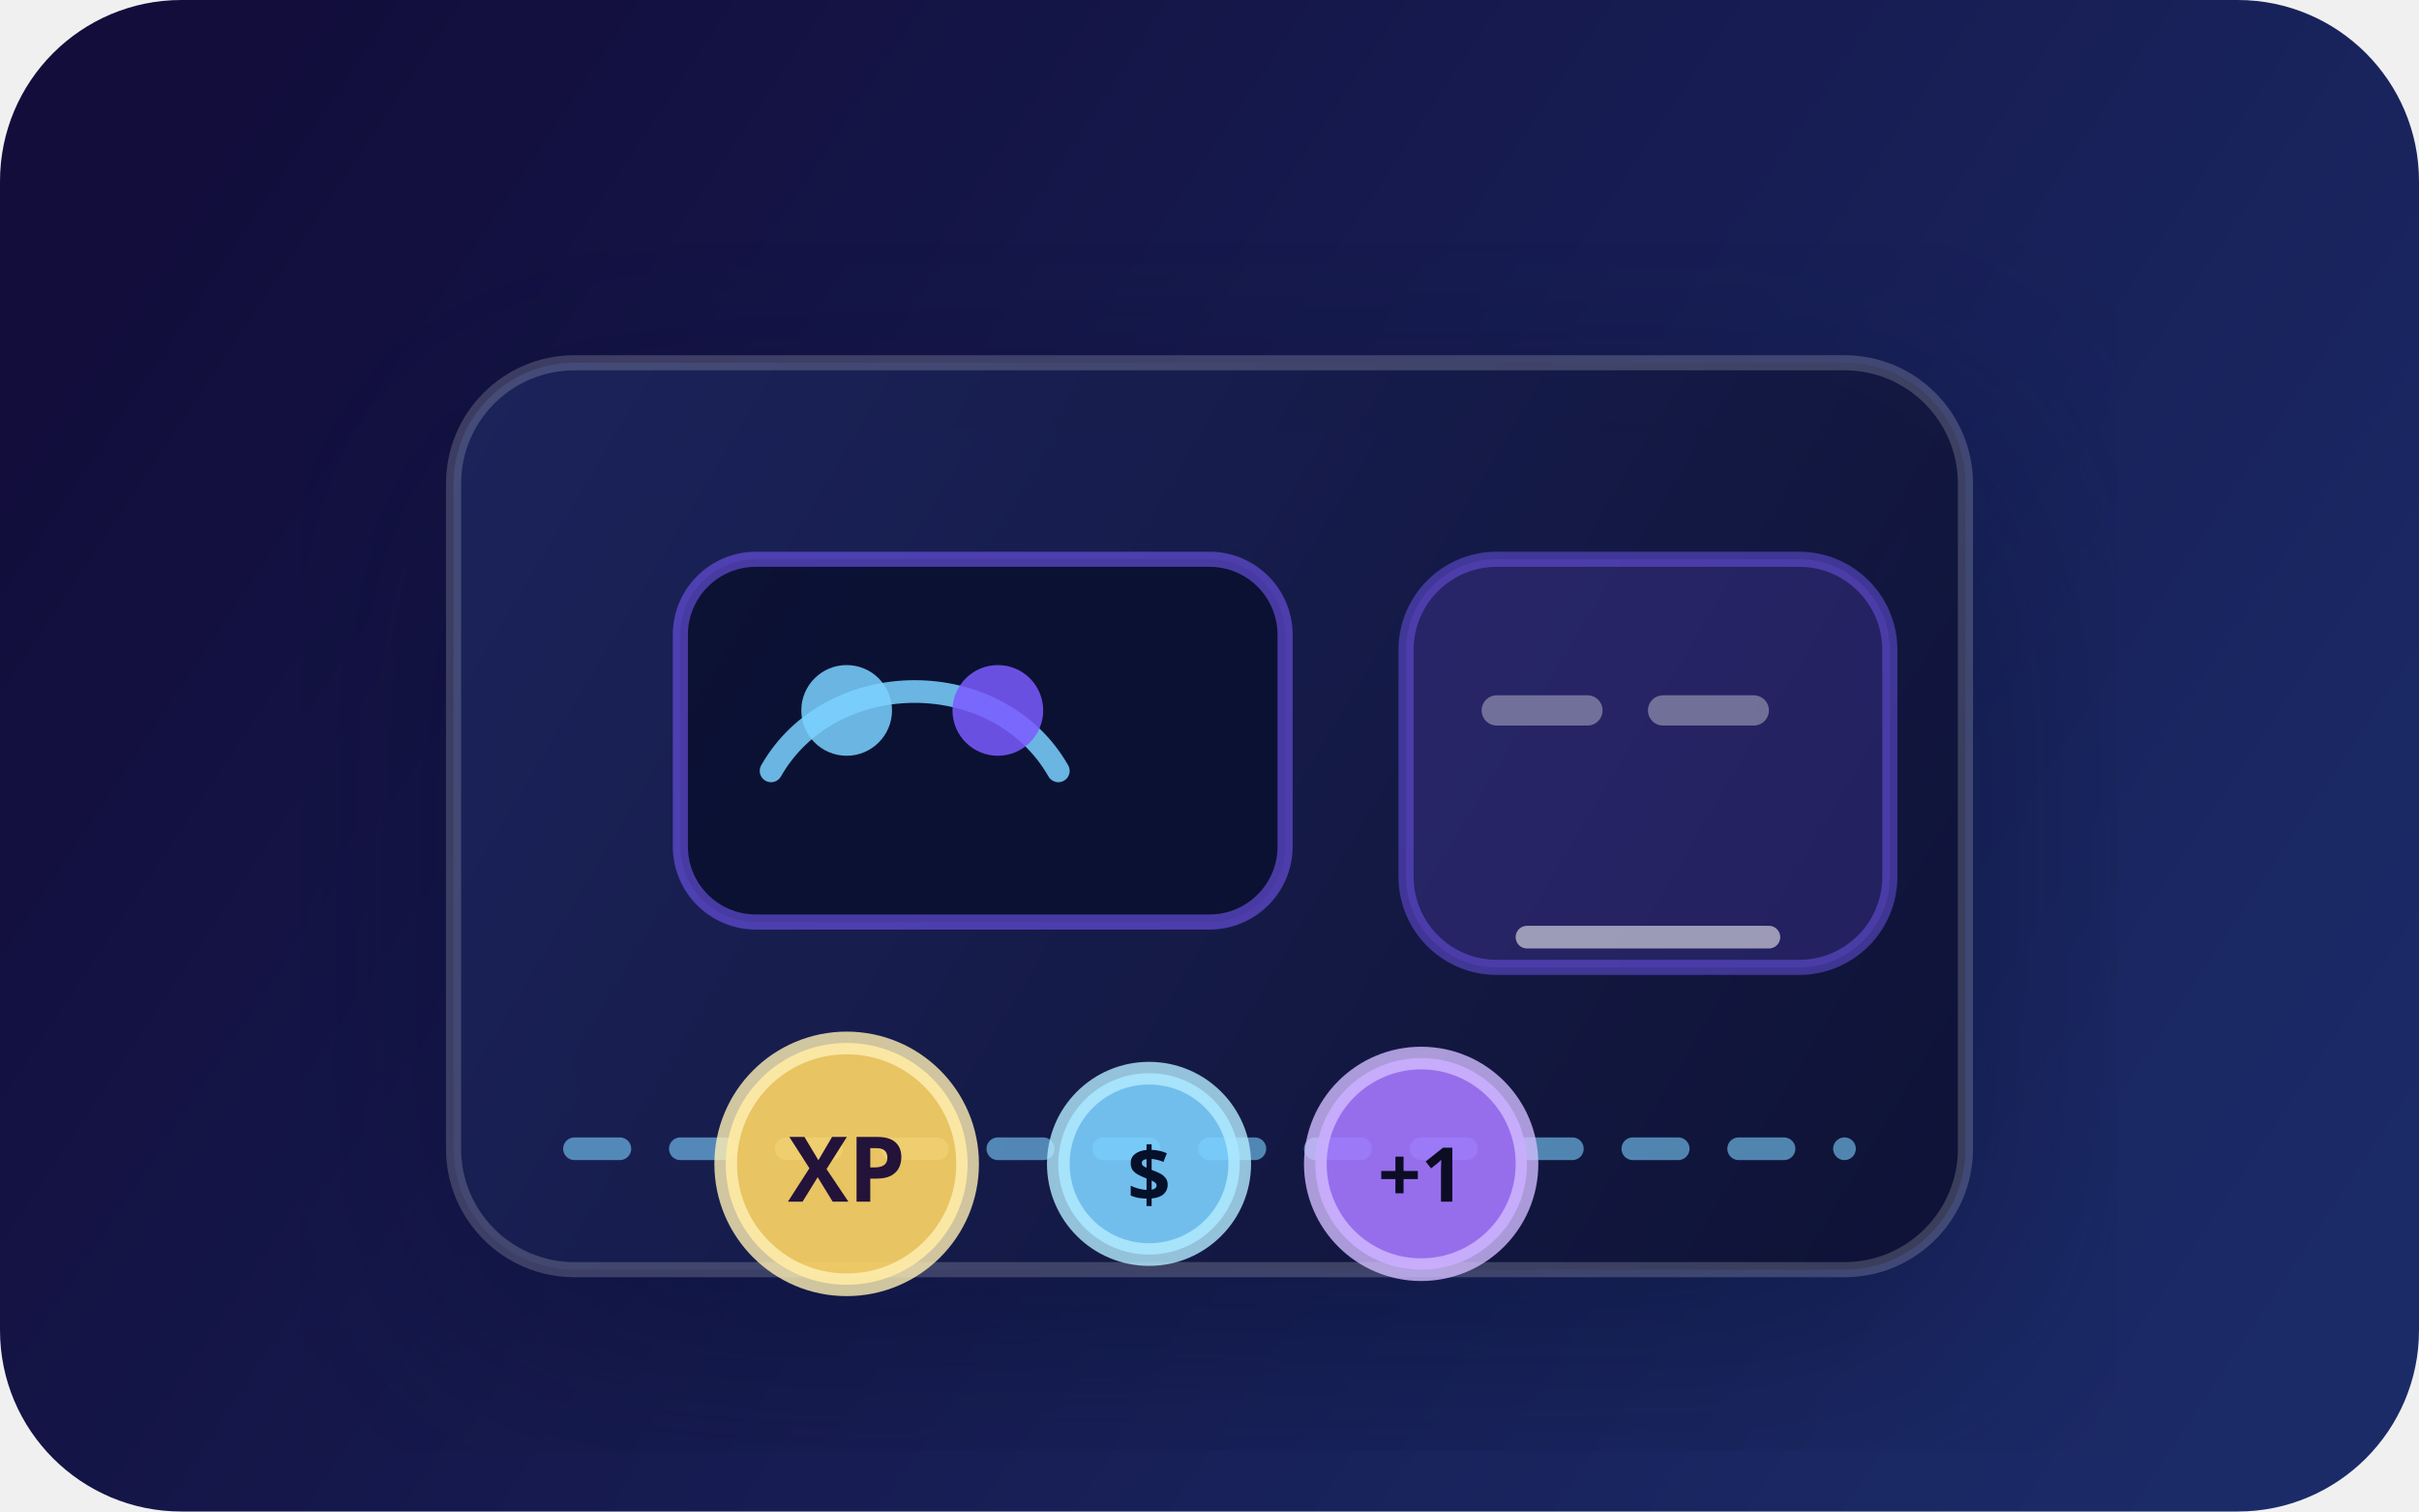
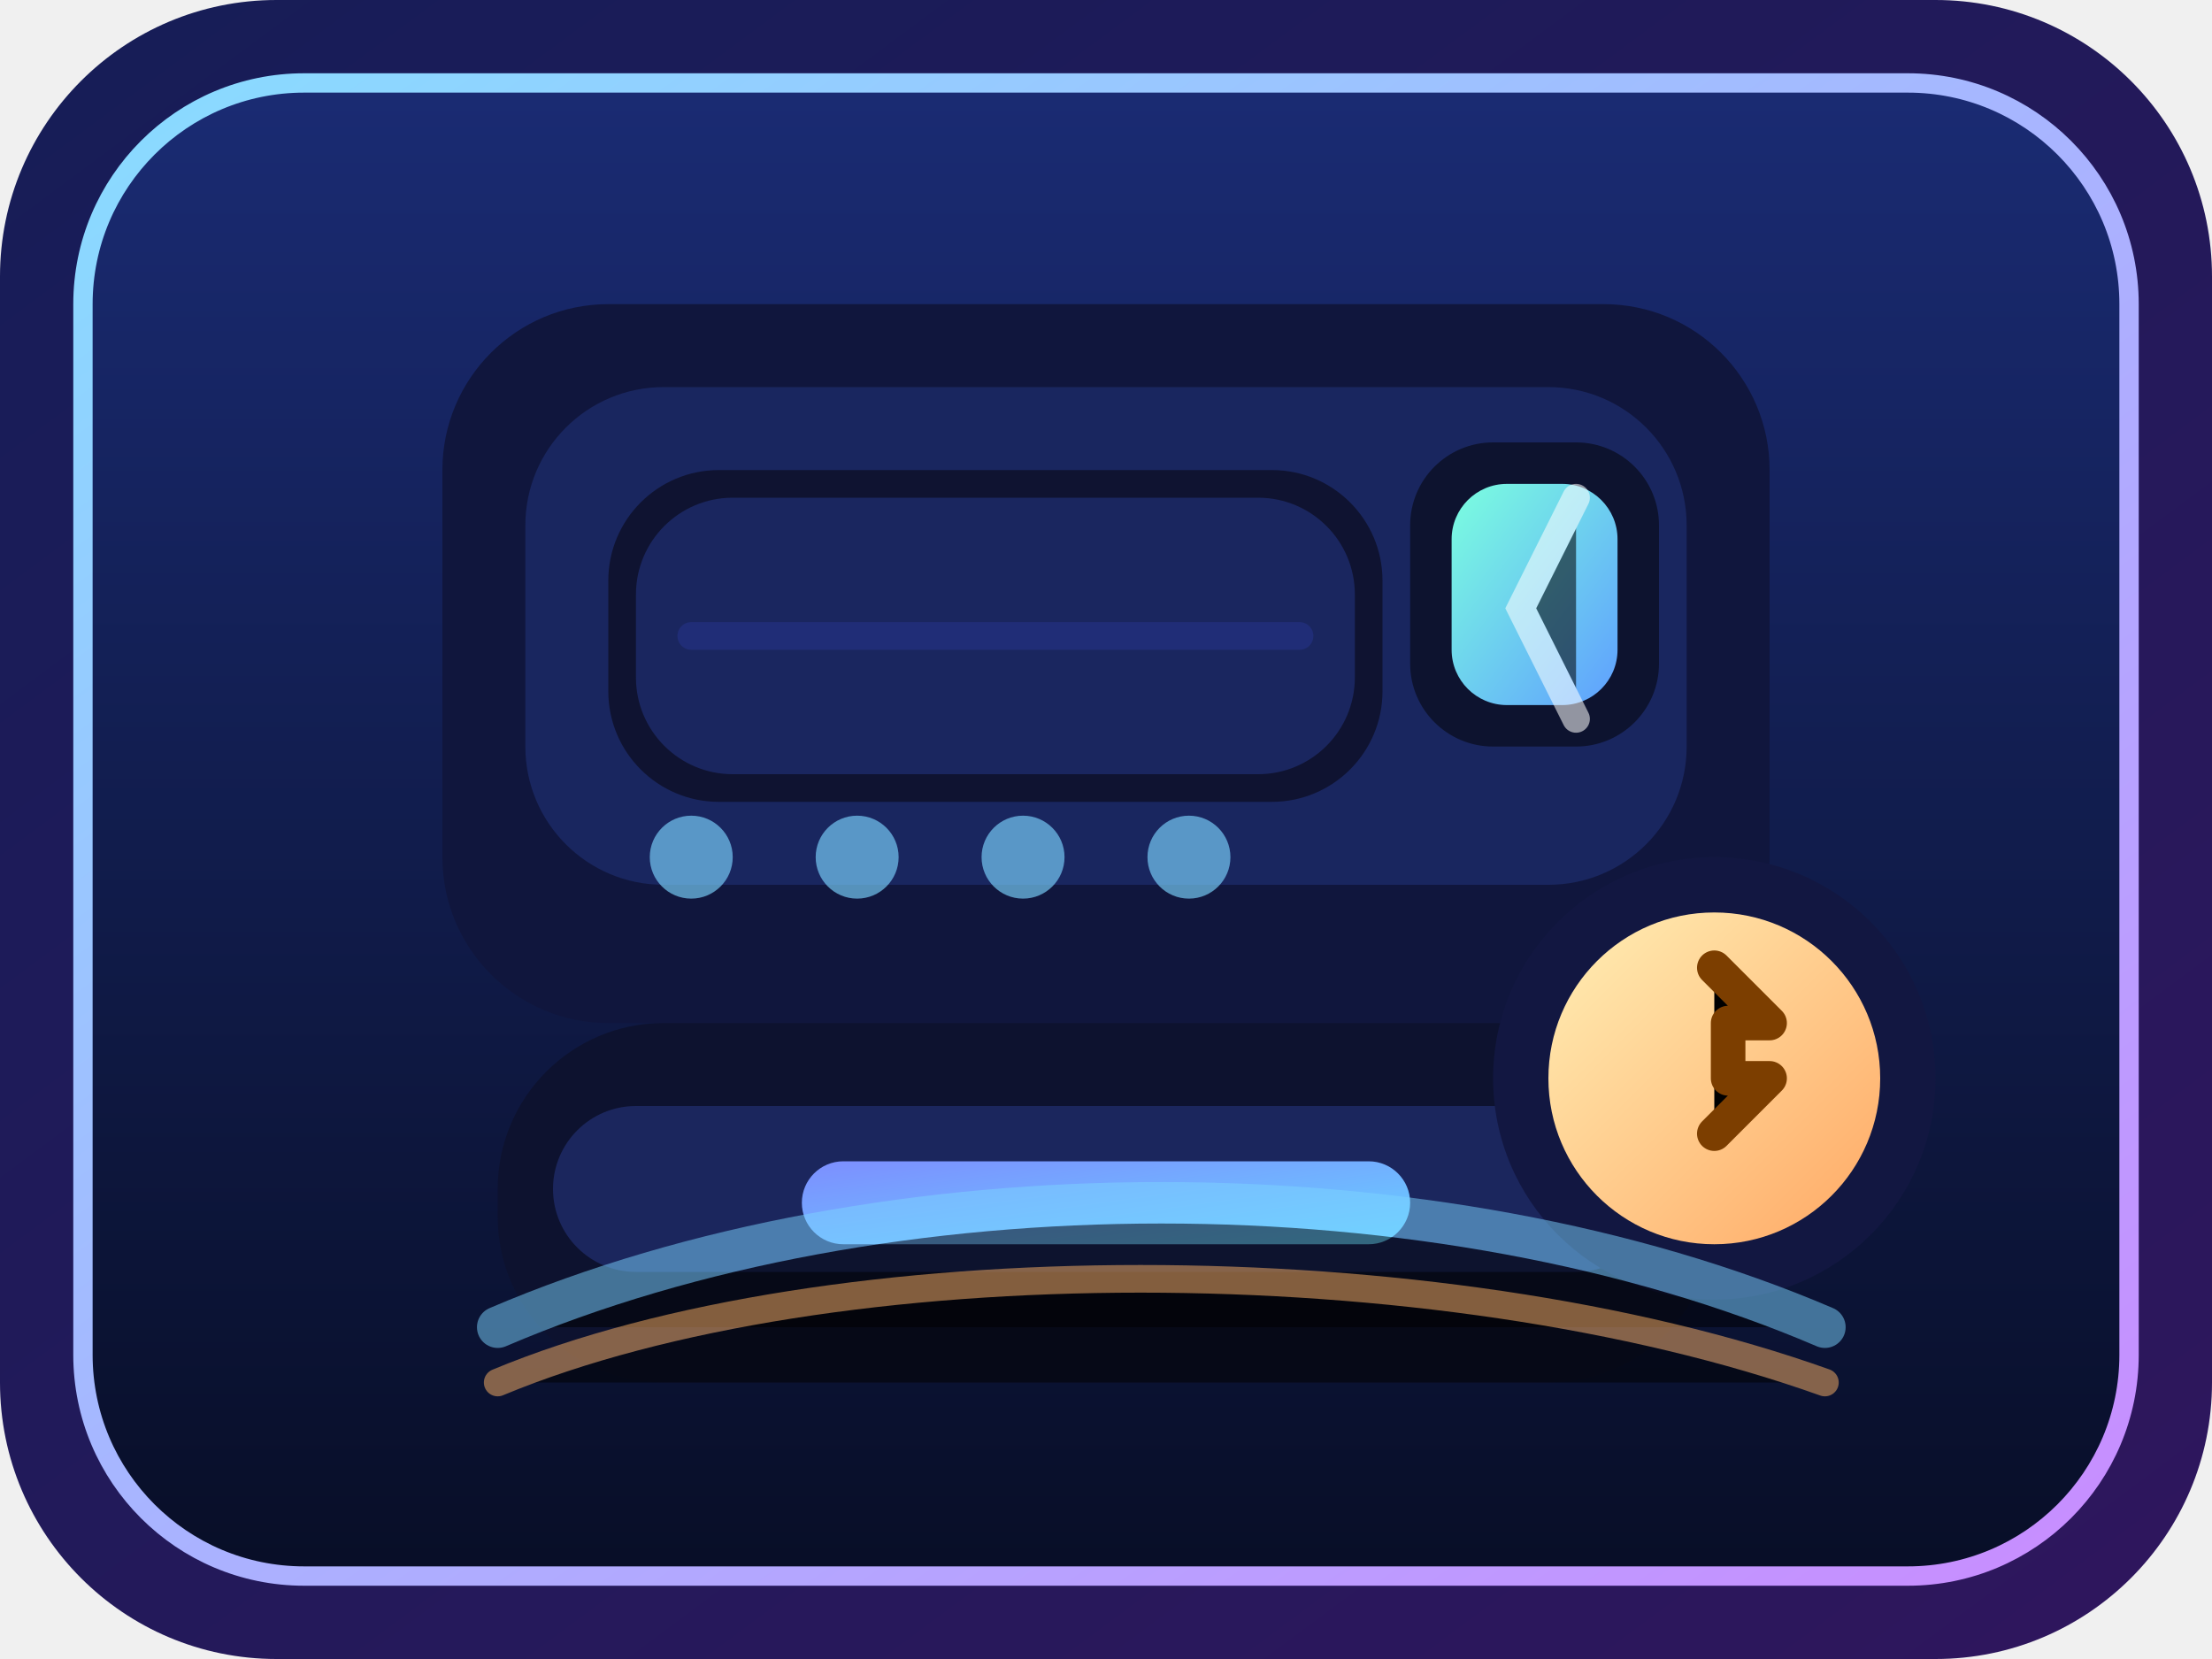
- <svg xmlns="http://www.w3.org/2000/svg" width="320" height="200" viewBox="0 0 320 200" fill="none">
-   <rect width="320" height="200" rx="24" fill="url(#paint0_linear)" />
-   <g filter="url(#filter0_d)">
-     <rect x="60" y="48" width="200" height="120" rx="16" fill="url(#paint1_linear)" stroke="rgba(255,255,255,0.18)" stroke-width="2" />
-     <path d="M76 152h168" stroke="rgba(123,209,255,0.6)" stroke-width="3" stroke-linecap="round" stroke-dasharray="6 8" />
-     <rect x="90" y="74" width="80" height="48" rx="10" fill="rgba(10,16,48,0.85)" stroke="rgba(123,91,255,0.55)" stroke-width="2" />
-     <path d="M102 102c8-14 30-14 38 0" stroke="rgba(123,209,255,0.85)" stroke-width="3" stroke-linecap="round" />
-     <circle cx="112" cy="94" r="6" fill="rgba(123,209,255,0.85)" />
-     <circle cx="132" cy="94" r="6" fill="rgba(123,91,255,0.85)" />
-     <rect x="186" y="74" width="64" height="54" rx="12" fill="rgba(123,91,255,0.18)" stroke="rgba(123,91,255,0.45)" stroke-width="2" />
-     <path d="M202 124h32" stroke="rgba(255,255,255,0.55)" stroke-width="3" stroke-linecap="round" />
-     <path d="M198 94h40" stroke="rgba(255,255,255,0.35)" stroke-width="4" stroke-linecap="round" stroke-dasharray="12 10" />
-     <g>
-       <circle cx="112" cy="154" r="16" fill="rgba(255,214,102,0.9)" stroke="rgba(255,240,180,0.8)" stroke-width="3" />
-       <text x="112" y="159" text-anchor="middle" font-family="'Space Grotesk', 'Poppins', sans-serif" font-weight="600" font-size="12" fill="#23133A">XP</text>
+ <svg xmlns="http://www.w3.org/2000/svg" width="160" height="120" viewBox="0 0 160 120">
+   <defs>
+     <linearGradient id="a" x1="0" y1="0" x2="1" y2="1">
+       <stop offset="0" stop-color="#161d57" />
+       <stop offset="1" stop-color="#2f165d" />
+     </linearGradient>
+     <linearGradient id="b" x1="0" y1="0" x2="1" y2="1">
+       <stop offset="0" stop-color="#88dcff" />
+       <stop offset="1" stop-color="#c98cff" />
+     </linearGradient>
+     <linearGradient id="c" x1="0" y1="0" x2="0" y2="1">
+       <stop offset="0" stop-color="#1a2b73" />
+       <stop offset="1" stop-color="#080e27" />
+     </linearGradient>
+     <linearGradient id="d" x1="0" y1="0" x2="1" y2="1">
+       <stop offset="0" stop-color="#7bffdf" />
+       <stop offset="1" stop-color="#5f9fff" />
+     </linearGradient>
+     <linearGradient id="e" x1="0" y1="0" x2="1" y2="1">
+       <stop offset="0" stop-color="#ffefb5" />
+       <stop offset="1" stop-color="#ffa864" />
+     </linearGradient>
+     <linearGradient id="f" x1="0" y1="0" x2="1" y2="1">
+       <stop offset="0" stop-color="#7d8eff" />
+       <stop offset="1" stop-color="#66d2ff" />
+     </linearGradient>
+   </defs>
+   <rect width="160" height="120" rx="20" fill="url(#a)" />
+   <rect x="6" y="6" width="148" height="108" rx="16" fill="#080f28" />
+   <rect x="6" y="6" width="148" height="108" rx="16" fill="url(#c)" />
+   <rect x="6" y="6" width="148" height="108" rx="16" fill="none" stroke="url(#b)" stroke-width="1.4" />
+   <g transform="translate(32 22)">
+     <rect width="96" height="52" rx="12" fill="#10163d" />
+     <rect x="6" y="6" width="84" height="36" rx="10" fill="#19265f" />
+     <rect x="12" y="12" width="56" height="24" rx="8" fill="#0f1331" />
+     <rect x="14" y="14" width="52" height="20" rx="7" fill="#1a265f" />
+     <path d="M18 24h44" stroke="#25338a" stroke-width="2" stroke-linecap="round" opacity=".55" />
+     <g transform="translate(70 10)">
+       <rect width="18" height="22" rx="6" fill="#0d132f" />
+       <rect x="3" y="3" width="12" height="16" rx="4" fill="url(#d)" />
+       <path d="M12 4l-4 8 4 8" stroke="#fff" stroke-width="2" stroke-linecap="round" opacity=".55" />
    </g>
-     <g>
-       <circle cx="152" cy="154" r="12" fill="rgba(123,209,255,0.9)" stroke="rgba(180,236,255,0.8)" stroke-width="3" />
-       <text x="152" y="159" text-anchor="middle" font-family="'Space Grotesk', 'Poppins', sans-serif" font-weight="600" font-size="10" fill="#05102A">$</text>
-     </g>
-     <g>
-       <circle cx="188" cy="154" r="14" fill="rgba(164,120,255,0.9)" stroke="rgba(210,188,255,0.8)" stroke-width="3" />
-       <text x="188" y="159" text-anchor="middle" font-family="'Space Grotesk', 'Poppins', sans-serif" font-weight="600" font-size="10" fill="#0C0C24">+1</text>
+     <g transform="translate(18 40)" fill="#7bd4ff" opacity=".65">
+       <circle cx="0" cy="0" r="3" />
+       <circle cx="12" cy="0" r="3" />
+       <circle cx="24" cy="0" r="3" />
+       <circle cx="36" cy="0" r="3" />
    </g>
  </g>
-   <defs>
-     <linearGradient id="paint0_linear" x1="32" y1="12" x2="296" y2="188" gradientUnits="userSpaceOnUse">
-       <stop stop-color="#120D3B" />
-       <stop offset="1" stop-color="#1B2B68" />
-     </linearGradient>
-     <linearGradient id="paint1_linear" x1="60" y1="48" x2="260" y2="168" gradientUnits="userSpaceOnUse">
-       <stop stop-color="rgba(28,36,92,0.95)" />
-       <stop offset="1" stop-color="rgba(14,18,52,0.95)" />
-     </linearGradient>
-     <filter id="filter0_d" x="40" y="32" width="240" height="160" filterUnits="userSpaceOnUse" color-interpolation-filters="sRGB">
-       <feOffset dy="10" />
-       <feGaussianBlur stdDeviation="18" result="blur" />
-       <feColorMatrix in="blur" type="matrix" values="0 0 0 0 0.02  0 0 0 0 0.05  0 0 0 0 0.18  0 0 0 0.45 0" result="shadow" />
-       <feBlend in="SourceGraphic" in2="shadow" mode="normal" />
-     </filter>
-   </defs>
+   <g transform="translate(36 74)">
+     <rect width="88" height="26" rx="12" fill="#0d122f" />
+     <rect x="4" y="6" width="80" height="12" rx="6" fill="#1b265d" />
+     <rect x="22" y="10" width="44" height="6" rx="3" fill="url(#f)" />
+   </g>
+   <g transform="translate(108 62)">
+     <circle cx="16" cy="16" r="16" fill="#121741" />
+     <circle cx="16" cy="16" r="12" fill="url(#e)" />
+     <path d="M16 8l4 4h-3v4h3l-4 4" stroke="#7c3e00" stroke-width="2.5" stroke-linecap="round" stroke-linejoin="round" />
+   </g>
+   <path d="M36 96c28-12 68-12 96 0" stroke="#7bd4ff" stroke-width="3" stroke-linecap="round" opacity=".5" />
+   <path d="M36 100c24-10 68-10 96 0" stroke="#ffb465" stroke-width="2" stroke-linecap="round" opacity=".5" />
</svg>
